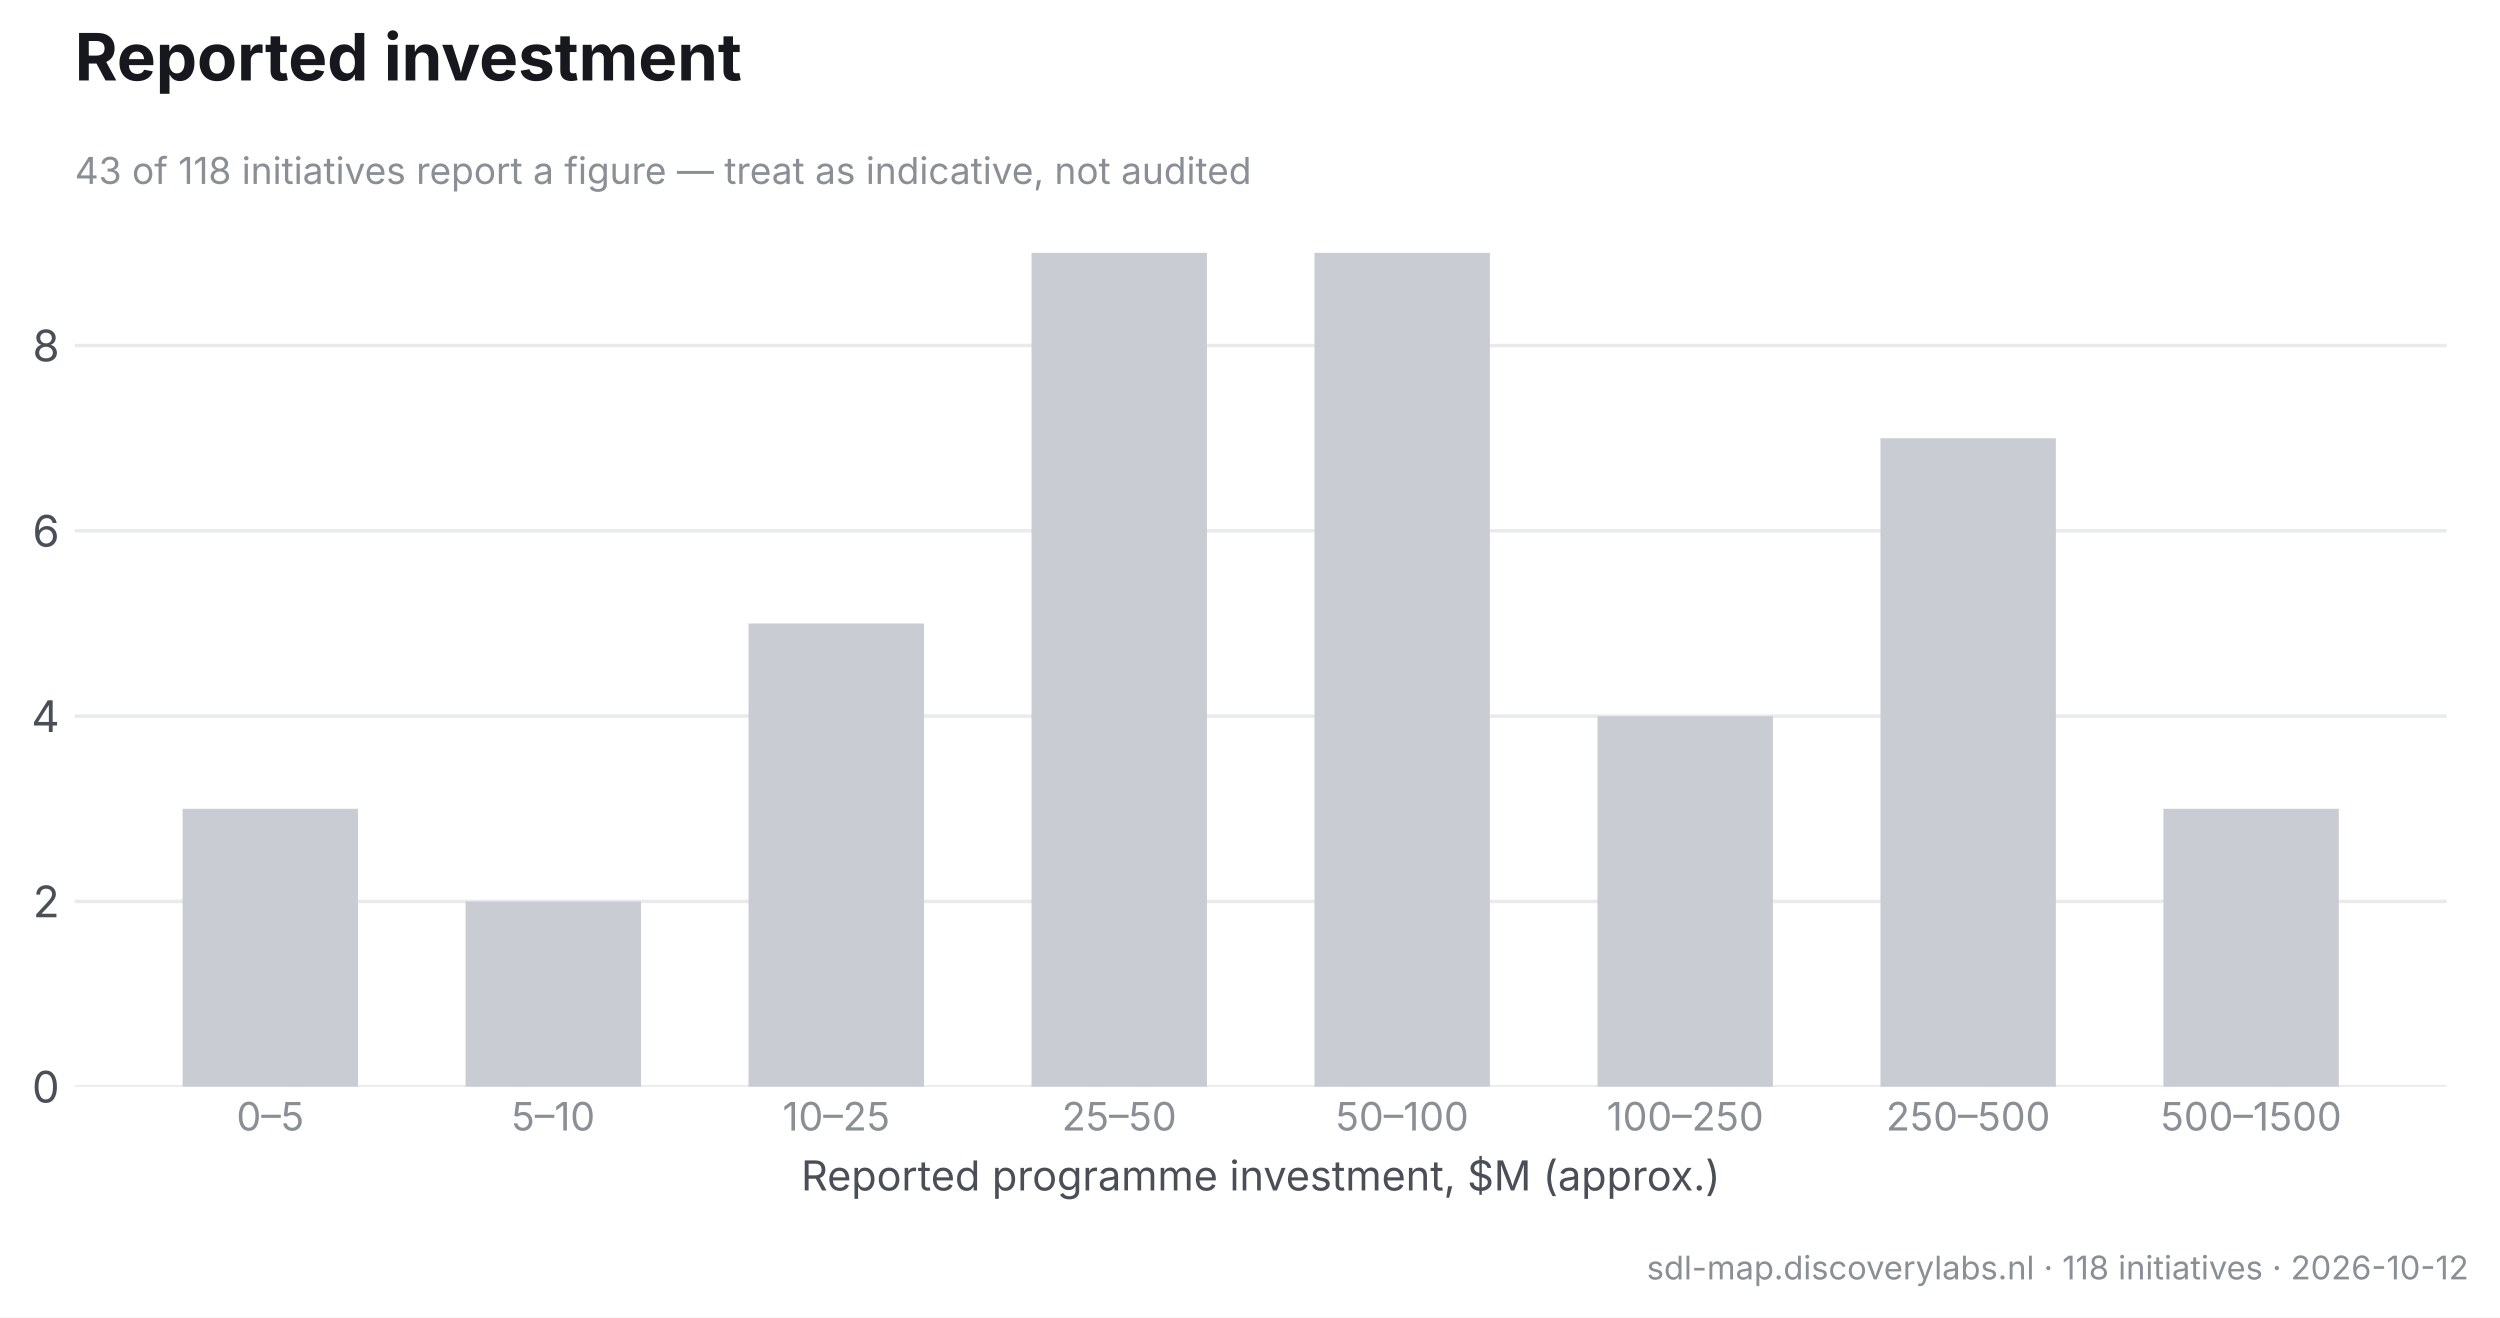
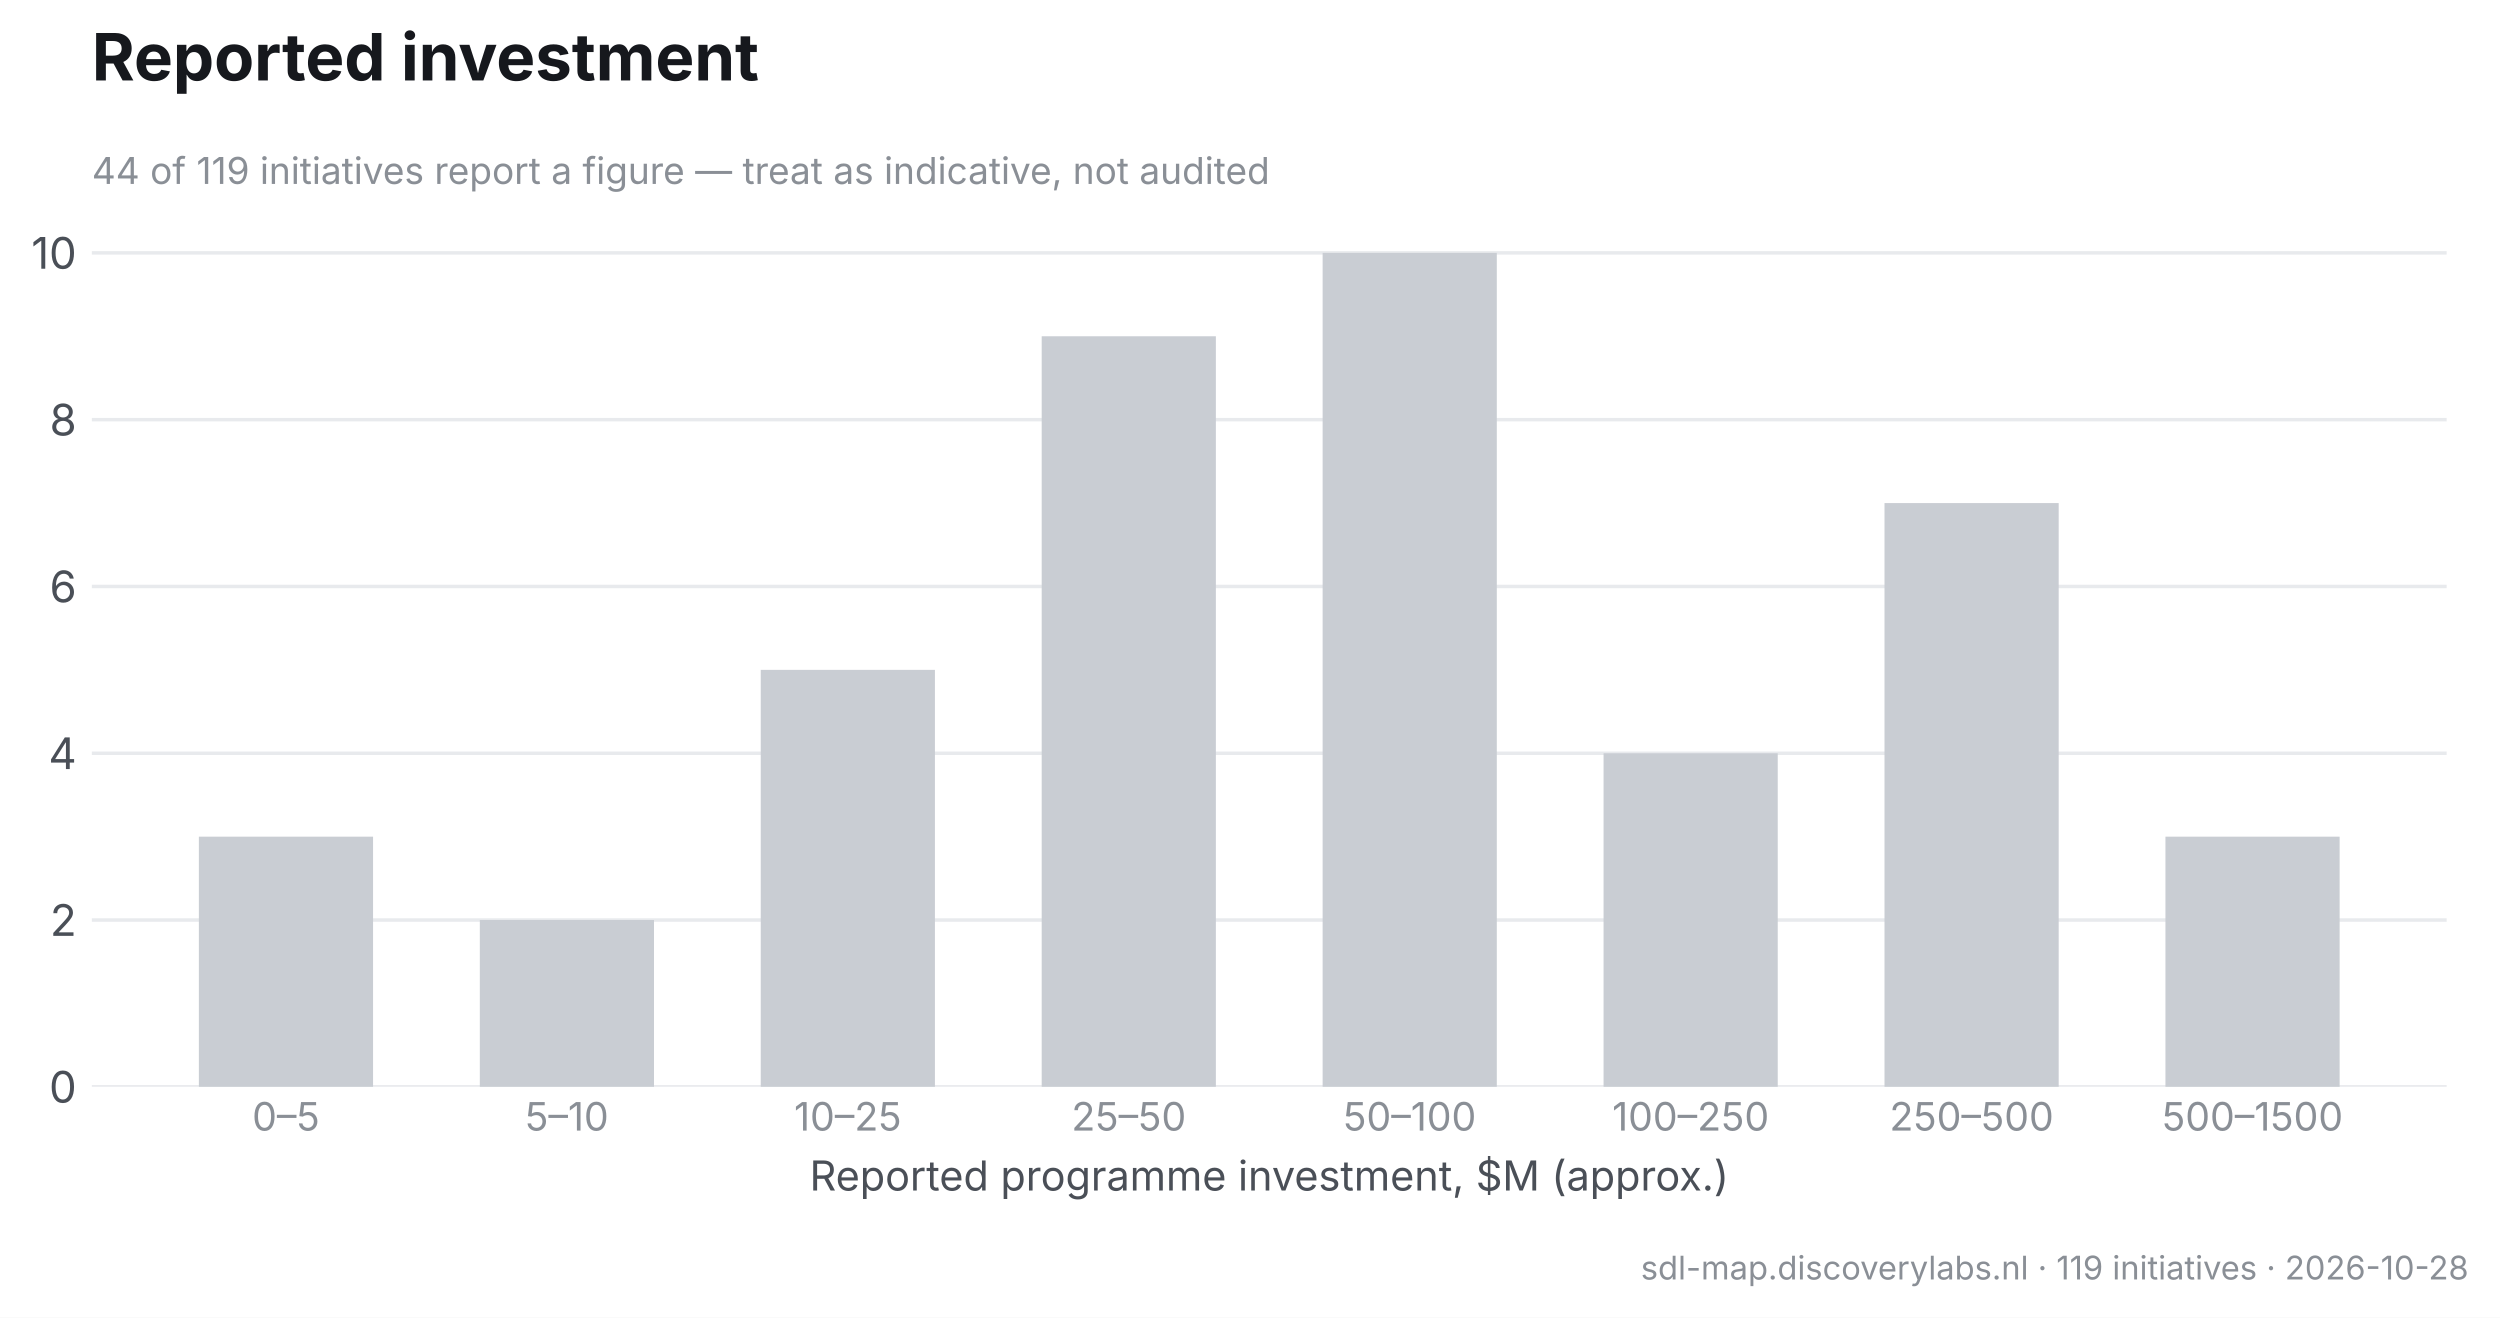
- <svg xmlns="http://www.w3.org/2000/svg" width="573.819pt" height="302.415pt" viewBox="0 0 573.819 302.415" version="1.1">
+ <svg xmlns="http://www.w3.org/2000/svg" width="573.777pt" height="302.415pt" viewBox="0 0 573.777 302.415" version="1.1">
  <defs>
    <style type="text/css">*{stroke-linejoin: round; stroke-linecap: butt}</style>
  </defs>
  <g id="figure_1">
    <g id="patch_1">
-       <path d="M 0 302.415  L 573.819 302.415  L 573.819 0  L 0 0  z " style="fill: #ffffff" />
+       <path d="M 0 302.415  L 573.777 302.415  L 573.777 0  L 0 0  z " style="fill: #ffffff" />
    </g>
    <g id="axes_1">
      <g id="patch_2">
-         <path d="M 17.159 249.435  L 561.579 249.435  L 561.579 48.471  L 17.159 48.471  z " style="fill: #ffffff" />
+         <path d="M 21.077 249.435  L 561.537 249.435  L 561.537 48.471  L 21.077 48.471  z " style="fill: #ffffff" />
      </g>
      <g id="matplotlib.axis_1">
        <g id="xtick_1">
          <g id="line2d_1" />
          <g id="text_1">
-             <text style="font-size: 9px; font-family: 'Inter', 'Helvetica Neue', 'Arial', 'DejaVu Sans', 'Bitstream Vera Sans', 'Computer Modern Sans Serif', 'Lucida Grande', 'Verdana', 'Geneva', 'Lucid', 'Helvetica', 'Avant Garde', sans-serif; text-anchor: middle; fill: #8a8f96" x="62.041" y="259.483" transform="rotate(-0 62.04057 259.4826)">0–5</text>
+             <text style="font-size: 9px; font-family: 'Inter', 'Helvetica Neue', 'Arial', 'DejaVu Sans', 'Bitstream Vera Sans', 'Computer Modern Sans Serif', 'Lucida Grande', 'Verdana', 'Geneva', 'Lucid', 'Helvetica', 'Avant Garde', sans-serif; text-anchor: middle; fill: #8a8f96" x="65.631" y="259.483" transform="rotate(-0 65.63131 259.4826)">0–5</text>
          </g>
        </g>
        <g id="xtick_2">
          <g id="line2d_2" />
          <g id="text_2">
-             <text style="font-size: 9px; font-family: 'Inter', 'Helvetica Neue', 'Arial', 'DejaVu Sans', 'Bitstream Vera Sans', 'Computer Modern Sans Serif', 'Lucida Grande', 'Verdana', 'Geneva', 'Lucid', 'Helvetica', 'Avant Garde', sans-serif; text-anchor: middle; fill: #8a8f96" x="126.992" y="259.483" transform="rotate(-0 126.9917 259.4826)">5–10</text>
+             <text style="font-size: 9px; font-family: 'Inter', 'Helvetica Neue', 'Arial', 'DejaVu Sans', 'Bitstream Vera Sans', 'Computer Modern Sans Serif', 'Lucida Grande', 'Verdana', 'Geneva', 'Lucid', 'Helvetica', 'Avant Garde', sans-serif; text-anchor: middle; fill: #8a8f96" x="130.11" y="259.483" transform="rotate(-0 130.11 259.4826)">5–10</text>
          </g>
        </g>
        <g id="xtick_3">
          <g id="line2d_3" />
          <g id="text_3">
-             <text style="font-size: 9px; font-family: 'Inter', 'Helvetica Neue', 'Arial', 'DejaVu Sans', 'Bitstream Vera Sans', 'Computer Modern Sans Serif', 'Lucida Grande', 'Verdana', 'Geneva', 'Lucid', 'Helvetica', 'Avant Garde', sans-serif; text-anchor: middle; fill: #8a8f96" x="191.943" y="259.483" transform="rotate(-0 191.9427 259.4826)">10–25</text>
+             <text style="font-size: 9px; font-family: 'Inter', 'Helvetica Neue', 'Arial', 'DejaVu Sans', 'Bitstream Vera Sans', 'Computer Modern Sans Serif', 'Lucida Grande', 'Verdana', 'Geneva', 'Lucid', 'Helvetica', 'Avant Garde', sans-serif; text-anchor: middle; fill: #8a8f96" x="194.589" y="259.483" transform="rotate(-0 194.5886 259.4826)">10–25</text>
          </g>
        </g>
        <g id="xtick_4">
          <g id="line2d_4" />
          <g id="text_4">
-             <text style="font-size: 9px; font-family: 'Inter', 'Helvetica Neue', 'Arial', 'DejaVu Sans', 'Bitstream Vera Sans', 'Computer Modern Sans Serif', 'Lucida Grande', 'Verdana', 'Geneva', 'Lucid', 'Helvetica', 'Avant Garde', sans-serif; text-anchor: middle; fill: #8a8f96" x="256.894" y="259.483" transform="rotate(-0 256.8938 259.4826)">25–50</text>
+             <text style="font-size: 9px; font-family: 'Inter', 'Helvetica Neue', 'Arial', 'DejaVu Sans', 'Bitstream Vera Sans', 'Computer Modern Sans Serif', 'Lucida Grande', 'Verdana', 'Geneva', 'Lucid', 'Helvetica', 'Avant Garde', sans-serif; text-anchor: middle; fill: #8a8f96" x="259.067" y="259.483" transform="rotate(-0 259.0672 259.4826)">25–50</text>
          </g>
        </g>
        <g id="xtick_5">
          <g id="line2d_5" />
          <g id="text_5">
-             <text style="font-size: 9px; font-family: 'Inter', 'Helvetica Neue', 'Arial', 'DejaVu Sans', 'Bitstream Vera Sans', 'Computer Modern Sans Serif', 'Lucida Grande', 'Verdana', 'Geneva', 'Lucid', 'Helvetica', 'Avant Garde', sans-serif; text-anchor: middle; fill: #8a8f96" x="321.845" y="259.483" transform="rotate(-0 321.8449 259.4826)">50–100</text>
+             <text style="font-size: 9px; font-family: 'Inter', 'Helvetica Neue', 'Arial', 'DejaVu Sans', 'Bitstream Vera Sans', 'Computer Modern Sans Serif', 'Lucida Grande', 'Verdana', 'Geneva', 'Lucid', 'Helvetica', 'Avant Garde', sans-serif; text-anchor: middle; fill: #8a8f96" x="323.546" y="259.483" transform="rotate(-0 323.5459 259.4826)">50–100</text>
          </g>
        </g>
        <g id="xtick_6">
          <g id="line2d_6" />
          <g id="text_6">
-             <text style="font-size: 9px; font-family: 'Inter', 'Helvetica Neue', 'Arial', 'DejaVu Sans', 'Bitstream Vera Sans', 'Computer Modern Sans Serif', 'Lucida Grande', 'Verdana', 'Geneva', 'Lucid', 'Helvetica', 'Avant Garde', sans-serif; text-anchor: middle; fill: #8a8f96" x="386.796" y="259.483" transform="rotate(-0 386.796 259.4826)">100–250</text>
+             <text style="font-size: 9px; font-family: 'Inter', 'Helvetica Neue', 'Arial', 'DejaVu Sans', 'Bitstream Vera Sans', 'Computer Modern Sans Serif', 'Lucida Grande', 'Verdana', 'Geneva', 'Lucid', 'Helvetica', 'Avant Garde', sans-serif; text-anchor: middle; fill: #8a8f96" x="388.025" y="259.483" transform="rotate(-0 388.0245 259.4826)">100–250</text>
          </g>
        </g>
        <g id="xtick_7">
          <g id="line2d_7" />
          <g id="text_7">
-             <text style="font-size: 9px; font-family: 'Inter', 'Helvetica Neue', 'Arial', 'DejaVu Sans', 'Bitstream Vera Sans', 'Computer Modern Sans Serif', 'Lucida Grande', 'Verdana', 'Geneva', 'Lucid', 'Helvetica', 'Avant Garde', sans-serif; text-anchor: middle; fill: #8a8f96" x="451.747" y="259.483" transform="rotate(-0 451.7471 259.4826)">250–500</text>
+             <text style="font-size: 9px; font-family: 'Inter', 'Helvetica Neue', 'Arial', 'DejaVu Sans', 'Bitstream Vera Sans', 'Computer Modern Sans Serif', 'Lucida Grande', 'Verdana', 'Geneva', 'Lucid', 'Helvetica', 'Avant Garde', sans-serif; text-anchor: middle; fill: #8a8f96" x="452.503" y="259.483" transform="rotate(-0 452.5032 259.4826)">250–500</text>
          </g>
        </g>
        <g id="xtick_8">
          <g id="line2d_8" />
          <g id="text_8">
-             <text style="font-size: 9px; font-family: 'Inter', 'Helvetica Neue', 'Arial', 'DejaVu Sans', 'Bitstream Vera Sans', 'Computer Modern Sans Serif', 'Lucida Grande', 'Verdana', 'Geneva', 'Lucid', 'Helvetica', 'Avant Garde', sans-serif; text-anchor: middle; fill: #8a8f96" x="516.698" y="259.483" transform="rotate(-0 516.6982 259.4826)">500–1500</text>
+             <text style="font-size: 9px; font-family: 'Inter', 'Helvetica Neue', 'Arial', 'DejaVu Sans', 'Bitstream Vera Sans', 'Computer Modern Sans Serif', 'Lucida Grande', 'Verdana', 'Geneva', 'Lucid', 'Helvetica', 'Avant Garde', sans-serif; text-anchor: middle; fill: #8a8f96" x="516.982" y="259.483" transform="rotate(-0 516.9818 259.4826)">500–1500</text>
          </g>
        </g>
        <g id="text_9">
-           <text style="font-size: 9.5px; font-family: 'Inter', 'Helvetica Neue', 'Arial', 'DejaVu Sans', 'Bitstream Vera Sans', 'Computer Modern Sans Serif', 'Lucida Grande', 'Verdana', 'Geneva', 'Lucid', 'Helvetica', 'Avant Garde', sans-serif; text-anchor: middle; fill: #4a4f57" x="289.369" y="273.243" transform="rotate(-0 289.3694 273.2428)">Reported programme investment, $M (approx.)</text>
+           <text style="font-size: 9.5px; font-family: 'Inter', 'Helvetica Neue', 'Arial', 'DejaVu Sans', 'Bitstream Vera Sans', 'Computer Modern Sans Serif', 'Lucida Grande', 'Verdana', 'Geneva', 'Lucid', 'Helvetica', 'Avant Garde', sans-serif; text-anchor: middle; fill: #4a4f57" x="291.307" y="273.243" transform="rotate(-0 291.3066 273.2428)">Reported programme investment, $M (approx.)</text>
        </g>
      </g>
      <g id="matplotlib.axis_2">
        <g id="ytick_1">
          <g id="line2d_9">
-             <path d="M 17.159 249.435  L 561.579 249.435  " clip-path="url(#p2addced063)" style="fill: none; stroke: #e8eaed; stroke-width: 0.8; stroke-linecap: square" />
+             <path d="M 21.077 249.435  L 561.537 249.435  " clip-path="url(#p7b22a09c1d)" style="fill: none; stroke: #e8eaed; stroke-width: 0.8; stroke-linecap: square" />
          </g>
          <g id="line2d_10" />
          <g id="text_10">
-             <text style="font-size: 10px; font-family: 'Inter', 'Helvetica Neue', 'Arial', 'DejaVu Sans', 'Bitstream Vera Sans', 'Computer Modern Sans Serif', 'Lucida Grande', 'Verdana', 'Geneva', 'Lucid', 'Helvetica', 'Avant Garde', sans-serif; text-anchor: end; fill: #4a4f57" x="13.659" y="253.073" transform="rotate(-0 13.65938 253.0726)">0</text>
+             <text style="font-size: 10px; font-family: 'Inter', 'Helvetica Neue', 'Arial', 'DejaVu Sans', 'Bitstream Vera Sans', 'Computer Modern Sans Serif', 'Lucida Grande', 'Verdana', 'Geneva', 'Lucid', 'Helvetica', 'Avant Garde', sans-serif; text-anchor: end; fill: #4a4f57" x="17.577" y="253.073" transform="rotate(-0 17.57656 253.0726)">0</text>
          </g>
        </g>
        <g id="ytick_2">
          <g id="line2d_11">
-             <path d="M 17.159 206.903  L 561.579 206.903  " clip-path="url(#p2addced063)" style="fill: none; stroke: #e8eaed; stroke-width: 0.8; stroke-linecap: square" />
+             <path d="M 21.077 211.156  L 561.537 211.156  " clip-path="url(#p7b22a09c1d)" style="fill: none; stroke: #e8eaed; stroke-width: 0.8; stroke-linecap: square" />
          </g>
          <g id="line2d_12" />
          <g id="text_11">
-             <text style="font-size: 10px; font-family: 'Inter', 'Helvetica Neue', 'Arial', 'DejaVu Sans', 'Bitstream Vera Sans', 'Computer Modern Sans Serif', 'Lucida Grande', 'Verdana', 'Geneva', 'Lucid', 'Helvetica', 'Avant Garde', sans-serif; text-anchor: end; fill: #4a4f57" x="13.659" y="210.541" transform="rotate(-0 13.65938 210.5405)">2</text>
+             <text style="font-size: 10px; font-family: 'Inter', 'Helvetica Neue', 'Arial', 'DejaVu Sans', 'Bitstream Vera Sans', 'Computer Modern Sans Serif', 'Lucida Grande', 'Verdana', 'Geneva', 'Lucid', 'Helvetica', 'Avant Garde', sans-serif; text-anchor: end; fill: #4a4f57" x="17.577" y="214.794" transform="rotate(-0 17.57656 214.7937)">2</text>
          </g>
        </g>
        <g id="ytick_3">
          <g id="line2d_13">
-             <path d="M 17.159 164.371  L 561.579 164.371  " clip-path="url(#p2addced063)" style="fill: none; stroke: #e8eaed; stroke-width: 0.8; stroke-linecap: square" />
+             <path d="M 21.077 172.877  L 561.537 172.877  " clip-path="url(#p7b22a09c1d)" style="fill: none; stroke: #e8eaed; stroke-width: 0.8; stroke-linecap: square" />
          </g>
          <g id="line2d_14" />
          <g id="text_12">
-             <text style="font-size: 10px; font-family: 'Inter', 'Helvetica Neue', 'Arial', 'DejaVu Sans', 'Bitstream Vera Sans', 'Computer Modern Sans Serif', 'Lucida Grande', 'Verdana', 'Geneva', 'Lucid', 'Helvetica', 'Avant Garde', sans-serif; text-anchor: end; fill: #4a4f57" x="13.659" y="168.008" transform="rotate(-0 13.65938 168.0085)">4</text>
+             <text style="font-size: 10px; font-family: 'Inter', 'Helvetica Neue', 'Arial', 'DejaVu Sans', 'Bitstream Vera Sans', 'Computer Modern Sans Serif', 'Lucida Grande', 'Verdana', 'Geneva', 'Lucid', 'Helvetica', 'Avant Garde', sans-serif; text-anchor: end; fill: #4a4f57" x="17.577" y="176.515" transform="rotate(-0 17.57656 176.5149)">4</text>
          </g>
        </g>
        <g id="ytick_4">
          <g id="line2d_15">
-             <path d="M 17.159 121.839  L 561.579 121.839  " clip-path="url(#p2addced063)" style="fill: none; stroke: #e8eaed; stroke-width: 0.8; stroke-linecap: square" />
+             <path d="M 21.077 134.599  L 561.537 134.599  " clip-path="url(#p7b22a09c1d)" style="fill: none; stroke: #e8eaed; stroke-width: 0.8; stroke-linecap: square" />
          </g>
          <g id="line2d_16" />
          <g id="text_13">
-             <text style="font-size: 10px; font-family: 'Inter', 'Helvetica Neue', 'Arial', 'DejaVu Sans', 'Bitstream Vera Sans', 'Computer Modern Sans Serif', 'Lucida Grande', 'Verdana', 'Geneva', 'Lucid', 'Helvetica', 'Avant Garde', sans-serif; text-anchor: end; fill: #4a4f57" x="13.659" y="125.476" transform="rotate(-0 13.65938 125.4764)">6</text>
+             <text style="font-size: 10px; font-family: 'Inter', 'Helvetica Neue', 'Arial', 'DejaVu Sans', 'Bitstream Vera Sans', 'Computer Modern Sans Serif', 'Lucida Grande', 'Verdana', 'Geneva', 'Lucid', 'Helvetica', 'Avant Garde', sans-serif; text-anchor: end; fill: #4a4f57" x="17.577" y="138.236" transform="rotate(-0 17.57656 138.236)">6</text>
          </g>
        </g>
        <g id="ytick_5">
          <g id="line2d_17">
-             <path d="M 17.159 79.307  L 561.579 79.307  " clip-path="url(#p2addced063)" style="fill: none; stroke: #e8eaed; stroke-width: 0.8; stroke-linecap: square" />
+             <path d="M 21.077 96.32  L 561.537 96.32  " clip-path="url(#p7b22a09c1d)" style="fill: none; stroke: #e8eaed; stroke-width: 0.8; stroke-linecap: square" />
          </g>
          <g id="line2d_18" />
          <g id="text_14">
-             <text style="font-size: 10px; font-family: 'Inter', 'Helvetica Neue', 'Arial', 'DejaVu Sans', 'Bitstream Vera Sans', 'Computer Modern Sans Serif', 'Lucida Grande', 'Verdana', 'Geneva', 'Lucid', 'Helvetica', 'Avant Garde', sans-serif; text-anchor: end; fill: #4a4f57" x="13.659" y="82.944" transform="rotate(-0 13.65938 82.94434)">8</text>
+             <text style="font-size: 10px; font-family: 'Inter', 'Helvetica Neue', 'Arial', 'DejaVu Sans', 'Bitstream Vera Sans', 'Computer Modern Sans Serif', 'Lucida Grande', 'Verdana', 'Geneva', 'Lucid', 'Helvetica', 'Avant Garde', sans-serif; text-anchor: end; fill: #4a4f57" x="17.577" y="99.957" transform="rotate(-0 17.57656 99.95717)">8</text>
+           </g>
+         </g>
+         <g id="ytick_6">
+           <g id="line2d_19">
+             <path d="M 21.077 58.041  L 561.537 58.041  " clip-path="url(#p7b22a09c1d)" style="fill: none; stroke: #e8eaed; stroke-width: 0.8; stroke-linecap: square" />
+           </g>
+           <g id="line2d_20" />
+           <g id="text_15">
+             <text style="font-size: 10px; font-family: 'Inter', 'Helvetica Neue', 'Arial', 'DejaVu Sans', 'Bitstream Vera Sans', 'Computer Modern Sans Serif', 'Lucida Grande', 'Verdana', 'Geneva', 'Lucid', 'Helvetica', 'Avant Garde', sans-serif; text-anchor: end; fill: #4a4f57" x="17.577" y="61.678" transform="rotate(-0 17.57656 61.67831)">10</text>
          </g>
        </g>
      </g>
      <g id="patch_3">
-         <path d="M 41.906 249.435  L 82.175 249.435  L 82.175 185.637  L 41.906 185.637  z " clip-path="url(#p2addced063)" style="fill: #c9cdd3" />
+         <path d="M 45.643 249.435  L 85.62 249.435  L 85.62 192.017  L 45.643 192.017  z " clip-path="url(#p7b22a09c1d)" style="fill: #c9cdd3" />
      </g>
      <g id="patch_4">
-         <path d="M 106.857 249.435  L 147.126 249.435  L 147.126 206.903  L 106.857 206.903  z " clip-path="url(#p2addced063)" style="fill: #c9cdd3" />
+         <path d="M 110.122 249.435  L 150.098 249.435  L 150.098 211.156  L 110.122 211.156  z " clip-path="url(#p7b22a09c1d)" style="fill: #c9cdd3" />
      </g>
      <g id="patch_5">
-         <path d="M 171.808 249.435  L 212.078 249.435  L 212.078 143.105  L 171.808 143.105  z " clip-path="url(#p2addced063)" style="fill: #c9cdd3" />
+         <path d="M 174.6 249.435  L 214.577 249.435  L 214.577 153.738  L 174.6 153.738  z " clip-path="url(#p7b22a09c1d)" style="fill: #c9cdd3" />
      </g>
      <g id="patch_6">
-         <path d="M 236.759 249.435  L 277.029 249.435  L 277.029 58.041  L 236.759 58.041  z " clip-path="url(#p2addced063)" style="fill: #c9cdd3" />
+         <path d="M 239.079 249.435  L 279.056 249.435  L 279.056 77.18  L 239.079 77.18  z " clip-path="url(#p7b22a09c1d)" style="fill: #c9cdd3" />
      </g>
      <g id="patch_7">
-         <path d="M 301.71 249.435  L 341.98 249.435  L 341.98 58.041  L 301.71 58.041  z " clip-path="url(#p2addced063)" style="fill: #c9cdd3" />
+         <path d="M 303.558 249.435  L 343.534 249.435  L 343.534 58.041  L 303.558 58.041  z " clip-path="url(#p7b22a09c1d)" style="fill: #c9cdd3" />
      </g>
      <g id="patch_8">
-         <path d="M 366.661 249.435  L 406.931 249.435  L 406.931 164.371  L 366.661 164.371  z " clip-path="url(#p2addced063)" style="fill: #c9cdd3" />
+         <path d="M 368.036 249.435  L 408.013 249.435  L 408.013 172.877  L 368.036 172.877  z " clip-path="url(#p7b22a09c1d)" style="fill: #c9cdd3" />
      </g>
      <g id="patch_9">
-         <path d="M 431.612 249.435  L 471.882 249.435  L 471.882 100.573  L 431.612 100.573  z " clip-path="url(#p2addced063)" style="fill: #c9cdd3" />
+         <path d="M 432.515 249.435  L 472.492 249.435  L 472.492 115.459  L 432.515 115.459  z " clip-path="url(#p7b22a09c1d)" style="fill: #c9cdd3" />
      </g>
      <g id="patch_10">
-         <path d="M 496.563 249.435  L 536.833 249.435  L 536.833 185.637  L 496.563 185.637  z " clip-path="url(#p2addced063)" style="fill: #c9cdd3" />
-       </g>
-       <g id="text_15">
-         <text style="font-size: 8.5px; font-family: 'Inter', 'Helvetica Neue', 'Arial', 'DejaVu Sans', 'Bitstream Vera Sans', 'Computer Modern Sans Serif', 'Lucida Grande', 'Verdana', 'Geneva', 'Lucid', 'Helvetica', 'Avant Garde', sans-serif; text-anchor: start; fill: #8a8f96" x="17.159" y="42.216" transform="rotate(-0 17.15938 42.21574)">43 of 118 initiatives report a figure — treat as indicative, not audited</text>
+         <path d="M 496.993 249.435  L 536.97 249.435  L 536.97 192.017  L 496.993 192.017  z " clip-path="url(#p7b22a09c1d)" style="fill: #c9cdd3" />
      </g>
      <g id="text_16">
-         <text style="font-weight: 650; font-size: 15px; font-family: 'Inter', 'Helvetica Neue', 'Arial', 'DejaVu Sans', 'Bitstream Vera Sans', 'Computer Modern Sans Serif', 'Lucida Grande', 'Verdana', 'Geneva', 'Lucid', 'Helvetica', 'Avant Garde', sans-serif; text-anchor: start; fill: #16181d" x="17.159" y="18.471" transform="rotate(-0 17.15938 18.47109)">Reported investment</text>
+         <text style="font-size: 8.5px; font-family: 'Inter', 'Helvetica Neue', 'Arial', 'DejaVu Sans', 'Bitstream Vera Sans', 'Computer Modern Sans Serif', 'Lucida Grande', 'Verdana', 'Geneva', 'Lucid', 'Helvetica', 'Avant Garde', sans-serif; text-anchor: start; fill: #8a8f96" x="21.077" y="42.216" transform="rotate(-0 21.07656 42.21574)">44 of 119 initiatives report a figure — treat as indicative, not audited</text>
+       </g>
+       <g id="text_17">
+         <text style="font-weight: 650; font-size: 15px; font-family: 'Inter', 'Helvetica Neue', 'Arial', 'DejaVu Sans', 'Bitstream Vera Sans', 'Computer Modern Sans Serif', 'Lucida Grande', 'Verdana', 'Geneva', 'Lucid', 'Helvetica', 'Avant Garde', sans-serif; text-anchor: start; fill: #16181d" x="21.077" y="18.471" transform="rotate(-0 21.07656 18.47109)">Reported investment</text>
      </g>
    </g>
-     <g id="text_17">
-       <text style="font-size: 7.5px; font-family: 'Inter', 'Helvetica Neue', 'Arial', 'DejaVu Sans', 'Bitstream Vera Sans', 'Computer Modern Sans Serif', 'Lucida Grande', 'Verdana', 'Geneva', 'Lucid', 'Helvetica', 'Avant Garde', sans-serif; text-anchor: end; fill: #8a8f96" x="566.619" y="293.655" transform="rotate(-0 566.6194 293.6551)">sdl-map.discoverylabs.nl · 118 initiatives · 2026-10-12</text>
+     <g id="text_18">
+       <text style="font-size: 7.5px; font-family: 'Inter', 'Helvetica Neue', 'Arial', 'DejaVu Sans', 'Bitstream Vera Sans', 'Computer Modern Sans Serif', 'Lucida Grande', 'Verdana', 'Geneva', 'Lucid', 'Helvetica', 'Avant Garde', sans-serif; text-anchor: end; fill: #8a8f96" x="566.577" y="293.655" transform="rotate(-0 566.5766 293.6551)">sdl-map.discoverylabs.nl · 119 initiatives · 2026-10-28</text>
    </g>
  </g>
  <defs>
-     <clipPath id="p2addced063">
-       <rect x="17.159" y="48.471" width="544.42" height="200.964" />
+     <clipPath id="p7b22a09c1d">
+       <rect x="21.077" y="48.471" width="540.46" height="200.964" />
    </clipPath>
  </defs>
</svg>
